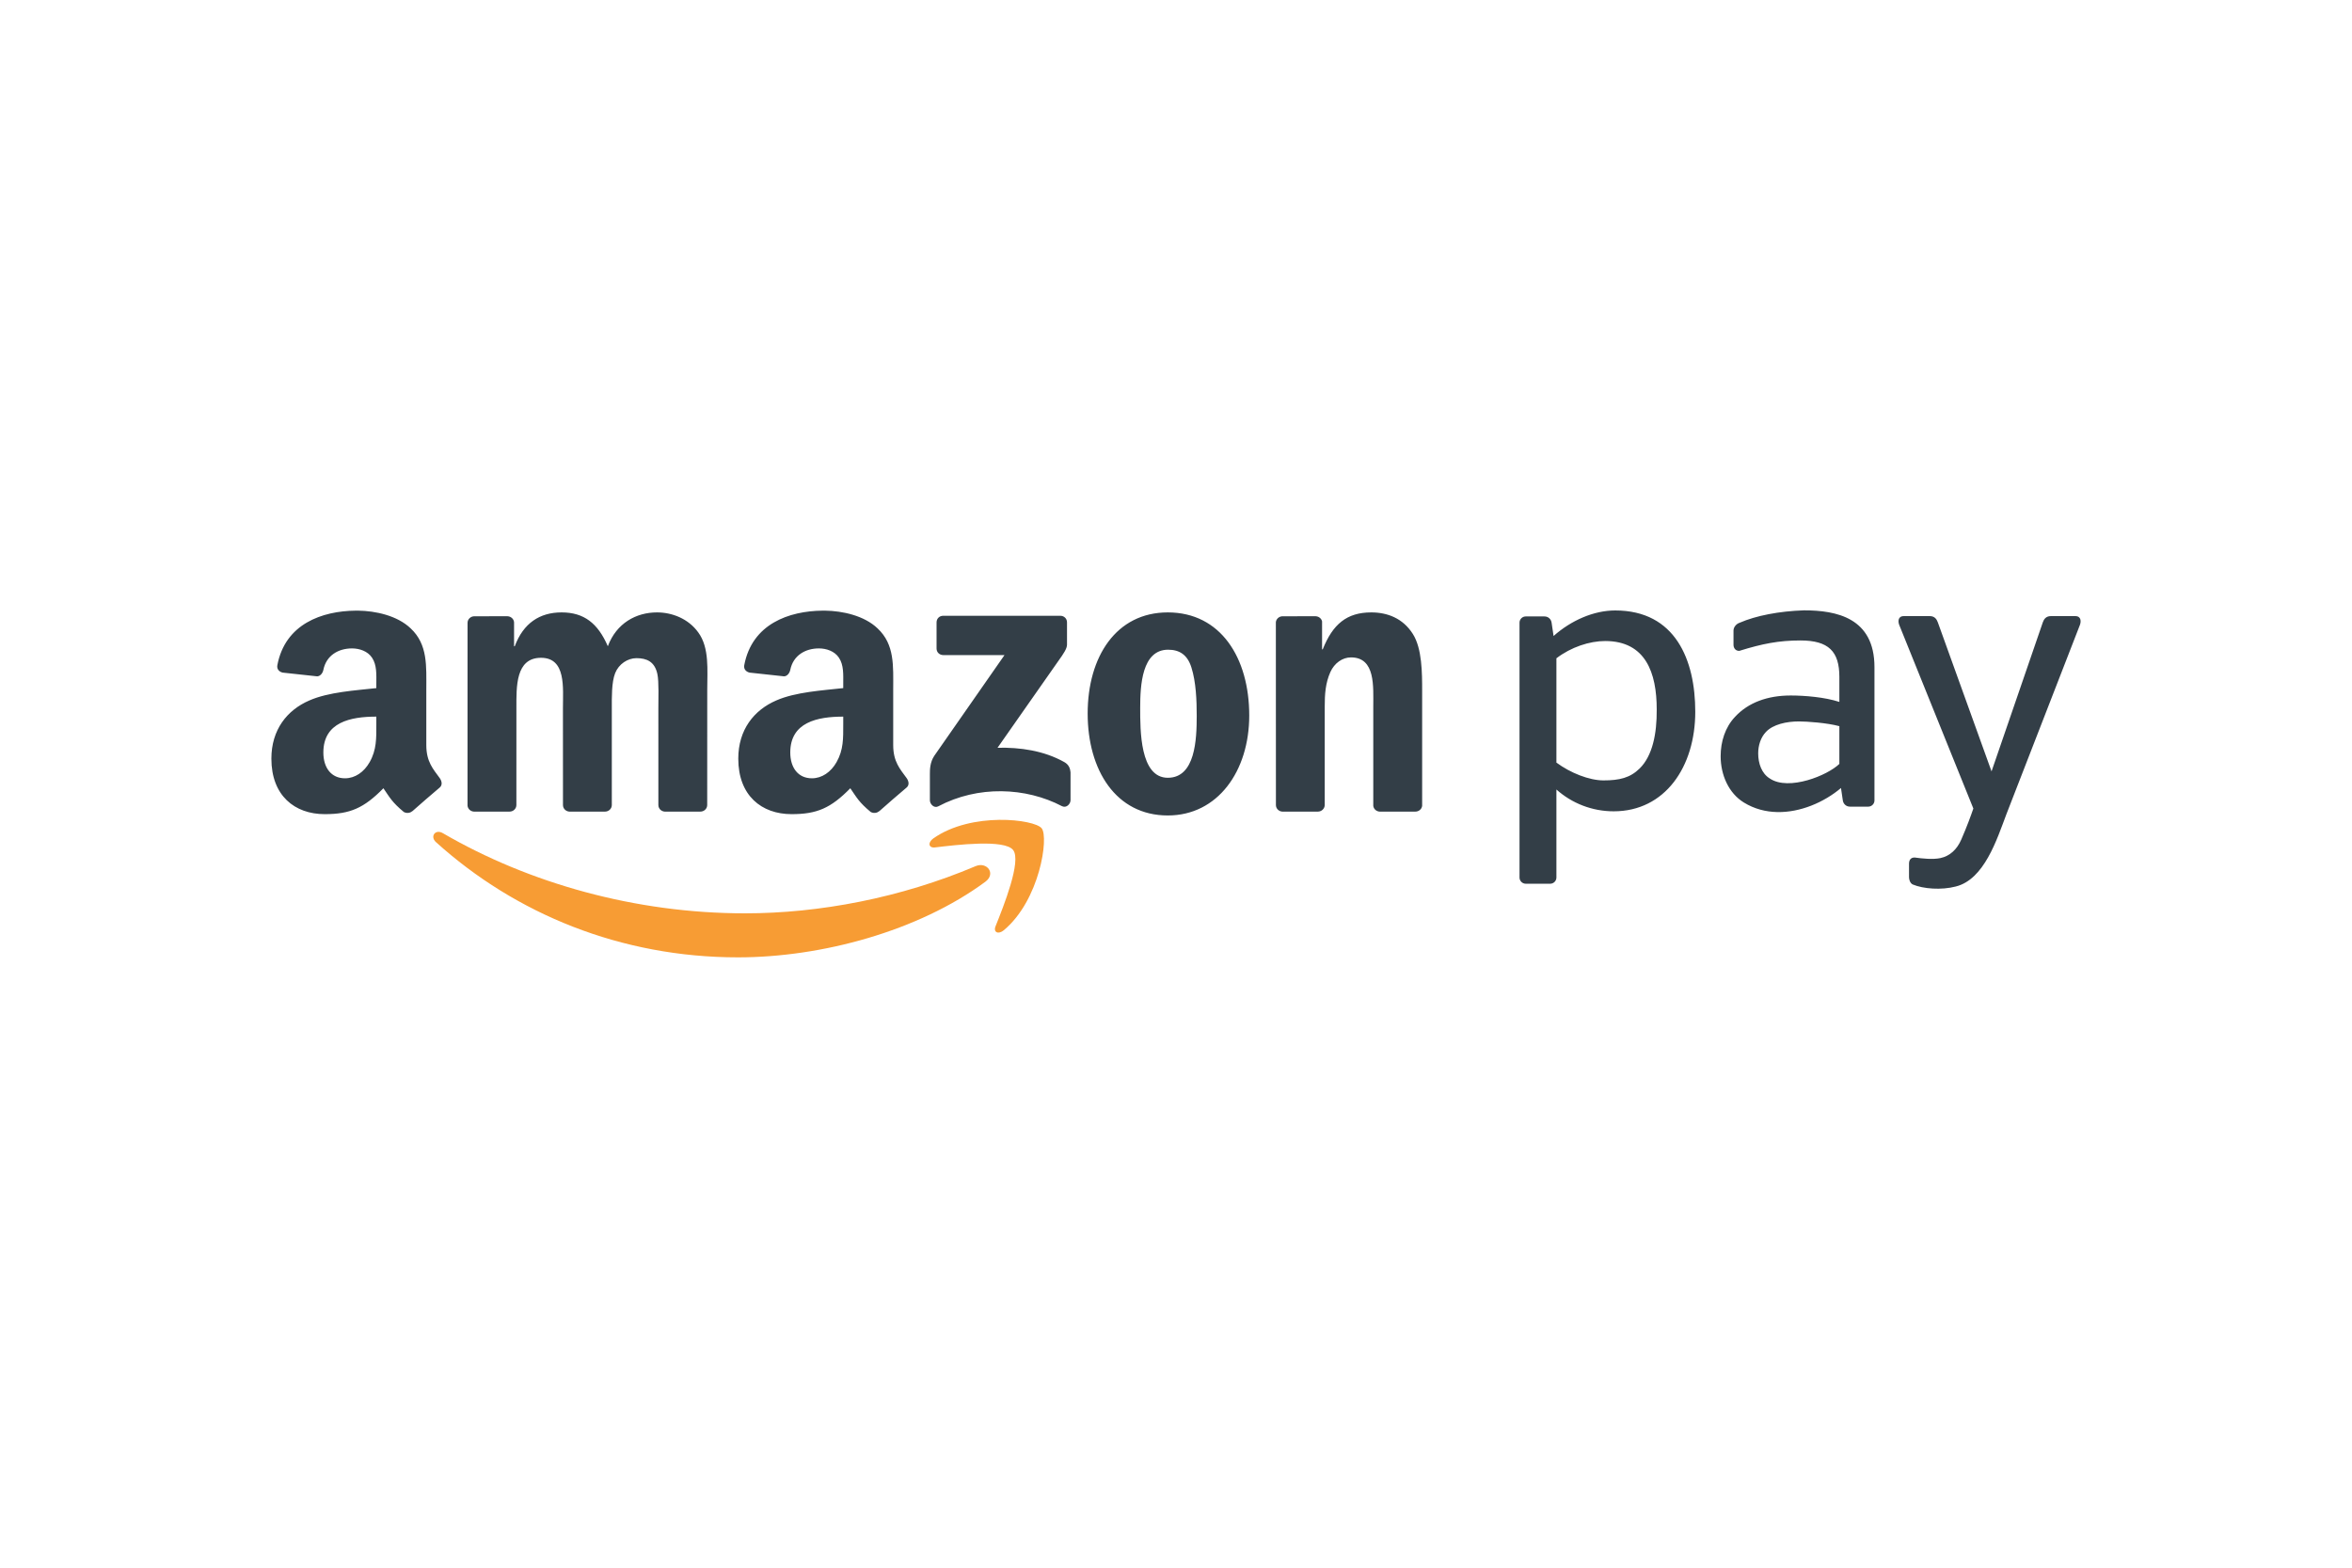
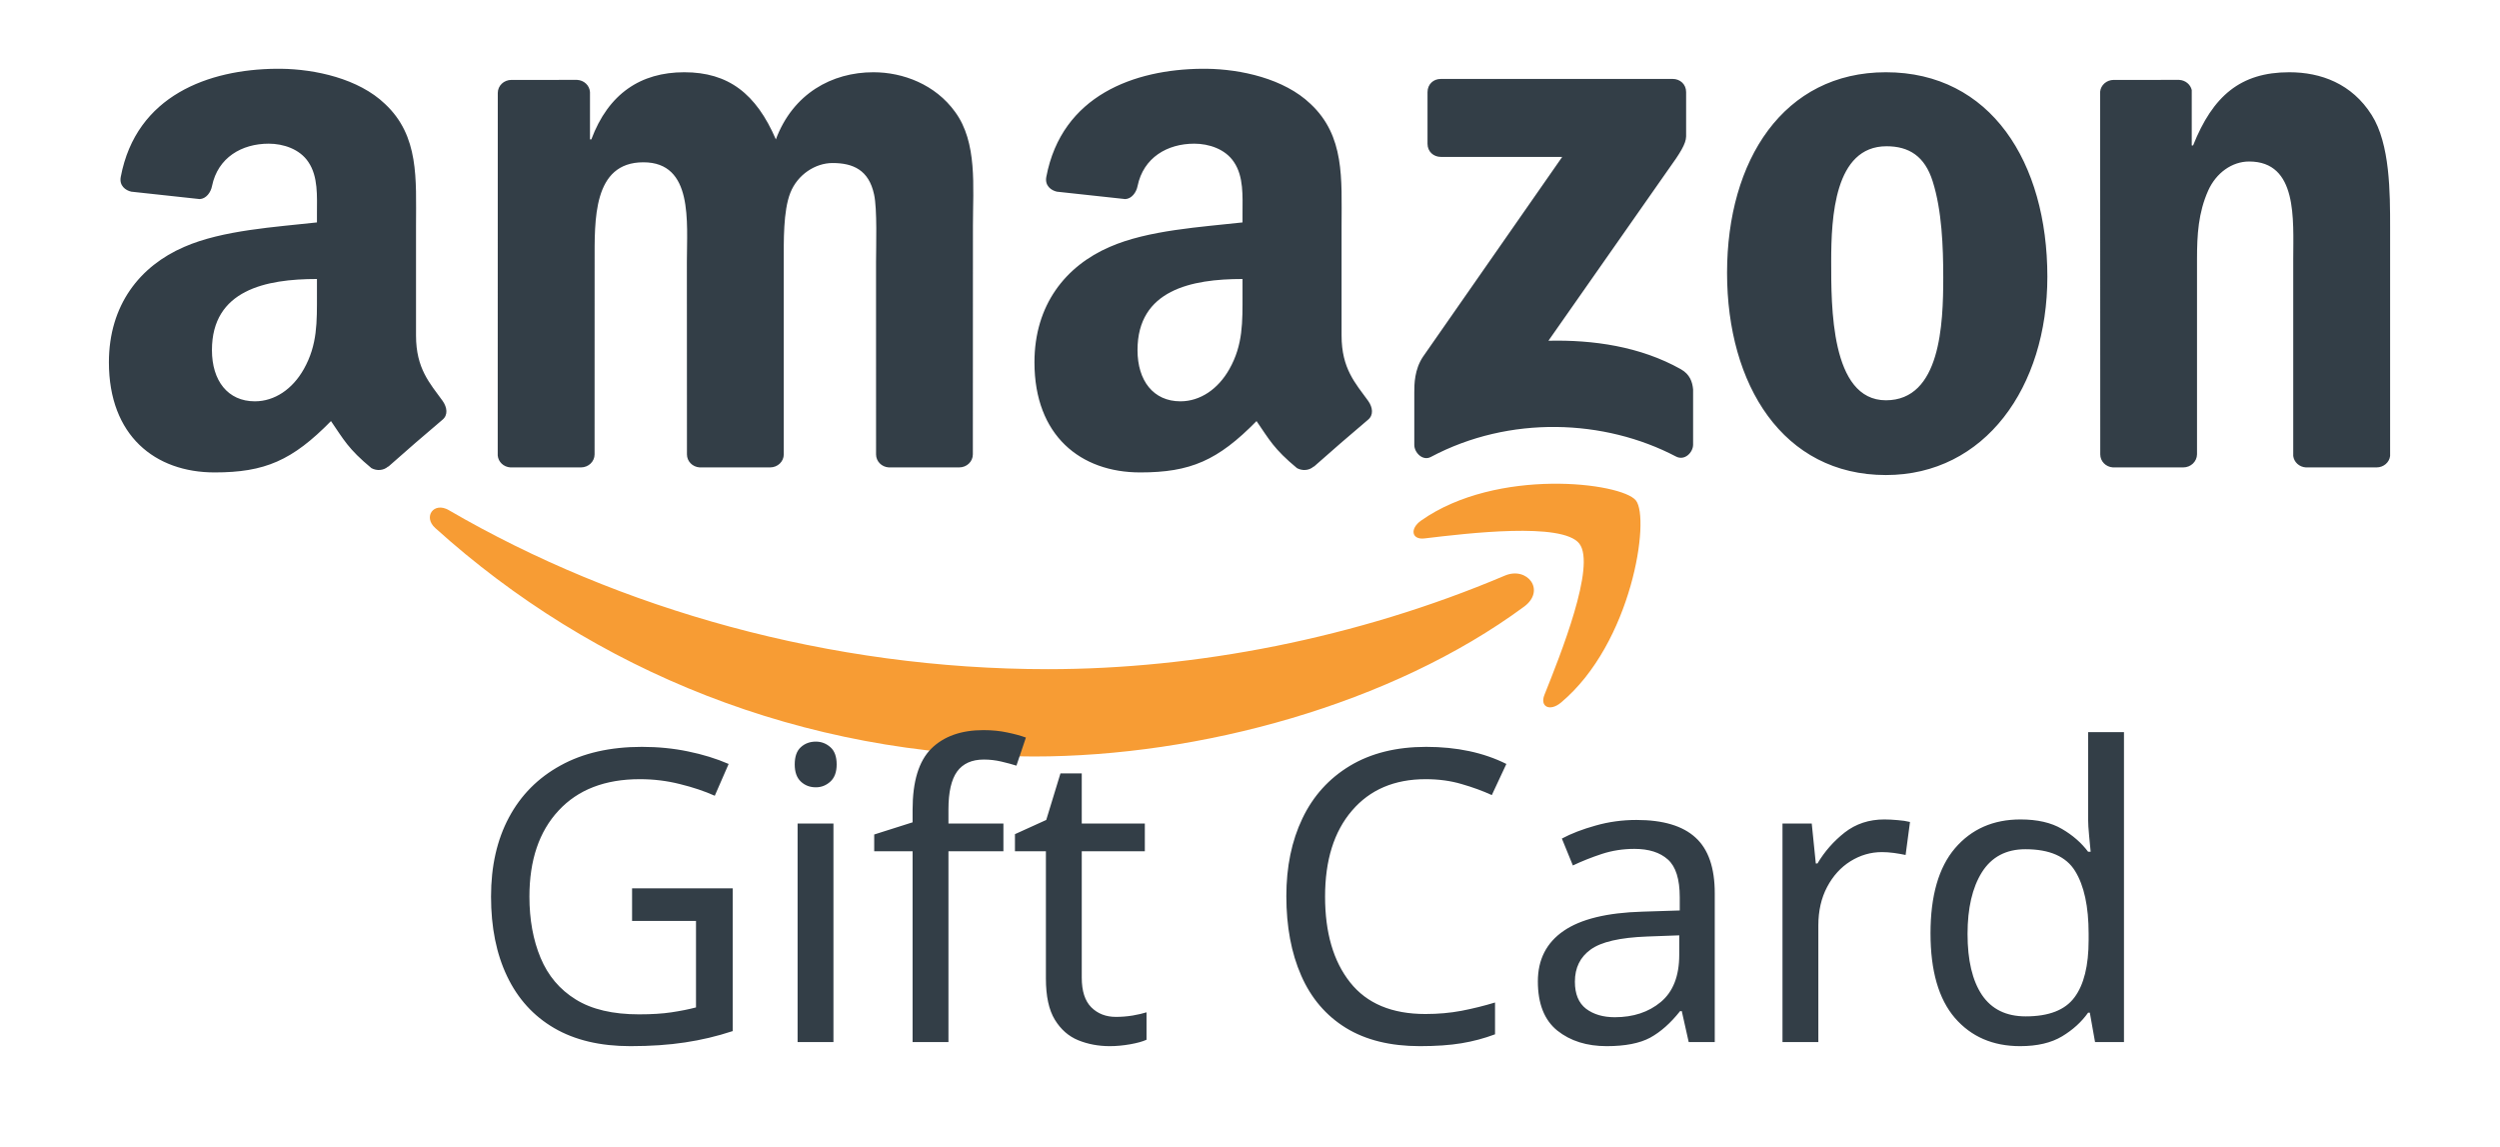
- <svg xmlns="http://www.w3.org/2000/svg" height="800" width="1200" style="isolation:isolate" viewBox="-26.477 -8.466 229.469 50.794">
-   <defs>
+ <svg xmlns="http://www.w3.org/2000/svg" height="553.885" width="1207.42" style="isolation:isolate" viewBox="-26.477 -8.466 230.888 35.168" version="1.1" id="svg15">
+   <defs id="defs5">
    <clipPath id="a">
-       <path d="M0 0h176.515v33.863H0z" />
+       <path d="M 0,0 H 176.515 V 33.863 H 0 Z" id="path2" />
    </clipPath>
  </defs>
-   <g clip-path="url(#a)" fill-rule="evenodd">
-     <path fill="#F79C34" d="M69.652 26.489c-6.523 4.814-15.98 7.374-24.124 7.374-11.413 0-21.691-4.219-29.469-11.242-.61-.552-.066-1.305.668-.878 8.391 4.883 18.769 7.824 29.486 7.824 7.23 0 15.178-1.501 22.491-4.603 1.103-.467 2.028.727.948 1.525z" />
-     <path fill="#F79C34" d="M72.367 23.389c-.835-1.068-5.515-.506-7.618-.254-.637.077-.736-.48-.162-.883 3.734-2.623 9.853-1.866 10.564-.987.716.885-.189 7.02-3.687 9.947-.539.45-1.051.21-.812-.384.788-1.967 2.55-6.369 1.715-7.439z" />
-     <path fill="#333E47" d="M64.897 3.724V1.176c.002-.388.294-.646.646-.645L76.965.53c.365 0 .659.265.659.643v2.185c-.004.367-.313.845-.86 1.604l-5.917 8.448c2.196-.051 4.519.278 6.515 1.399.45.253.571.628.606.995v2.719c0 .375-.41.808-.842.583-3.515-1.842-8.18-2.043-12.068.022-.397.212-.812-.216-.812-.591v-2.585c0-.413.008-1.121.425-1.751l6.854-9.834-5.968-.001c-.365 0-.658-.26-.66-.642zM23.233 19.641h-3.475c-.331-.021-.595-.269-.622-.587l.003-17.835c0-.356.3-.641.671-.641l3.236-.001c.338.017.61.273.631.599v2.328h.066c.843-2.252 2.432-3.303 4.573-3.303 2.173 0 3.536 1.051 4.509 3.303.843-2.252 2.757-3.303 4.8-3.303 1.46 0 3.049.601 4.022 1.952 1.103 1.502.877 3.678.877 5.592L42.52 19c0 .355-.299.641-.67.641h-3.47c-.35-.022-.624-.298-.624-.64l-.001-9.455c0-.75.065-2.626-.098-3.339-.259-1.202-1.037-1.54-2.042-1.54-.844 0-1.72.563-2.077 1.463-.357.902-.324 2.402-.324 3.416V19c0 .355-.3.641-.67.641h-3.471c-.349-.022-.624-.298-.624-.64l-.004-9.455c0-1.989.325-4.915-2.14-4.915-2.498 0-2.4 2.851-2.4 4.915L23.903 19c0 .355-.3.641-.67.641zM87.488 3.842c-2.562 0-2.724 3.489-2.724 5.666 0 2.177-.032 6.831 2.693 6.831 2.692 0 2.822-3.753 2.822-6.042 0-1.501-.066-3.303-.52-4.729-.389-1.239-1.168-1.726-2.271-1.726zM87.457.201c5.157 0 7.946 4.43 7.946 10.059 0 5.44-3.081 9.757-7.946 9.757-5.061 0-7.818-4.429-7.818-9.945 0-5.555 2.789-9.871 7.818-9.871zm14.635 19.44h-3.463c-.347-.022-.623-.298-.623-.64L98 1.16c.03-.327.318-.582.668-.582l3.223-.001c.304.016.554.222.618.499v2.728h.065c.974-2.44 2.335-3.603 4.735-3.603 1.557 0 3.082.563 4.055 2.102.908 1.426.908 3.827.908 5.554V19.08c-.038.316-.322.561-.666.561h-3.483c-.322-.02-.581-.257-.619-.561V9.397c0-1.952.228-4.805-2.173-4.805-.843 0-1.622.563-2.011 1.426-.487 1.089-.552 2.177-.552 3.379V19c-.006.355-.306.641-.676.641zm-42.798-.044c-.229.206-.56.22-.82.081-1.154-.959-1.361-1.402-1.992-2.316-1.907 1.943-3.258 2.526-5.729 2.526-2.925 0-5.201-1.806-5.201-5.416 0-2.821 1.529-4.739 3.706-5.679 1.885-.828 4.518-.978 6.534-1.204v-.451c0-.829.065-1.805-.423-2.52-.423-.64-1.235-.903-1.95-.903-1.326 0-2.503.679-2.793 2.086-.061.313-.289.624-.603.64l-3.369-.365c-.284-.065-.6-.293-.519-.727C46.9 1.32 50.498.064 53.768.03h.258c1.674.021 3.812.48 5.114 1.729 1.691 1.58 1.527 3.686 1.527 5.981v5.413c0 1.629.677 2.343 1.312 3.22.223.317.272.692-.011.924-.71.595-1.971 1.69-2.664 2.308zm-3.502-8.472c0 1.354.032 2.482-.65 3.686-.553.977-1.431 1.579-2.406 1.579-1.332 0-2.112-1.015-2.112-2.52 0-2.96 2.654-3.498 5.168-3.498zm-42.049 8.472c-.23.206-.562.22-.821.081-1.155-.959-1.362-1.402-1.992-2.316-1.908 1.943-3.258 2.526-5.729 2.526C2.276 19.888 0 18.082 0 14.472c0-2.821 1.527-4.739 3.706-5.679 1.885-.828 4.518-.978 6.533-1.204v-.451c0-.829.066-1.805-.422-2.52-.423-.64-1.236-.903-1.95-.903-1.326 0-2.505.679-2.793 2.086-.06.313-.289.624-.604.64l-3.368-.365c-.285-.065-.601-.293-.519-.727C1.346 1.32 4.945.064 8.216.03h.258c1.674.021 3.812.48 5.114 1.729 1.69 1.58 1.527 3.686 1.527 5.981v5.413c0 1.629.677 2.343 1.312 3.22.221.317.272.692-.011.924-.71.595-1.972 1.69-2.665 2.308zm-3.504-8.472c0 1.354.033 2.482-.65 3.686-.552.977-1.43 1.579-2.406 1.579-1.332 0-2.112-1.015-2.112-2.52 0-2.96 2.655-3.498 5.168-3.498zm149.534 14.914v-1.31c0-.373.183-.63.572-.607.726.103 1.753.206 2.482.056.952-.198 1.635-.873 2.039-1.798.569-1.302.946-2.352 1.184-3.041l-7.229-17.908c-.122-.304-.158-.868.449-.868h2.527c.482 0 .678.306.786.606l5.241 14.546 5.003-14.546c.102-.298.307-.606.785-.606h2.383c.603 0 .569.563.449.868l-7.171 18.467c-.928 2.458-2.164 6.373-4.948 7.053-1.396.365-3.157.233-4.191-.2-.261-.131-.361-.481-.361-.712zm-3.371-7.489c0 .333-.273.606-.608.606h-1.782c-.385 0-.648-.278-.697-.606l-.179-1.213c-.819.693-1.824 1.302-2.914 1.726-2.096.814-4.512.949-6.56-.309-1.481-.909-2.267-2.686-2.267-4.519 0-1.418.437-2.824 1.406-3.845 1.293-1.395 3.167-2.08 5.43-2.08 1.367 0 3.323.161 4.746.626V6.495c0-2.482-1.045-3.556-3.8-3.556-2.106 0-3.717.318-5.959 1.015-.359.012-.569-.261-.569-.594V1.968c0-.334.285-.657.594-.755C144.844.515 147.112.08 149.523 0c3.143 0 6.879.709 6.879 5.543zm-3.425-3.564v-3.683c-1.196-.327-3.175-.463-3.941-.463-1.21 0-2.535.286-3.227 1.031-.517.546-.751 1.33-.751 2.088 0 .98.339 1.963 1.131 2.449.92.625 2.347.549 3.688.168 1.289-.366 2.499-1.013 3.1-1.59zm-22.85-11.992c3.954 0 5.031 3.109 5.031 6.669.022 2.4-.419 4.54-1.662 5.765-.93.917-1.969 1.167-3.533 1.167-1.392 0-3.223-.726-4.591-1.737V4.679c1.424-1.094 3.241-1.685 4.755-1.685zm-5.361 23.684h-2.387c-.334 0-.607-.273-.607-.606V1.201c0-.333.273-.606.607-.606h1.827c.384 0 .647.278.696.606l.192 1.303c1.711-1.519 3.914-2.493 6.013-2.493 5.879 0 7.812 4.844 7.812 9.881 0 5.389-2.957 9.719-7.958 9.719-2.106 0-4.075-.777-5.589-2.127v8.588c0 .333-.273.606-.606.606z" />
+   <g clip-path="url(#a)" fill-rule="evenodd" id="g13" transform="matrix(1.877284,0,0,1.877284,-16.41516,-37.54464)">
+     <path fill="#f79c34" d="m 69.652,26.489 c -6.523,4.814 -15.98,7.374 -24.124,7.374 -11.413,0 -21.691,-4.219 -29.469,-11.242 -0.61,-0.552 -0.066,-1.305 0.668,-0.878 8.391,4.883 18.769,7.824 29.486,7.824 7.23,0 15.178,-1.501 22.491,-4.603 1.103,-0.467 2.028,0.727 0.948,1.525 z" id="path7" />
+     <path fill="#f79c34" d="m 72.367,23.389 c -0.835,-1.068 -5.515,-0.506 -7.618,-0.254 -0.637,0.077 -0.736,-0.48 -0.162,-0.883 3.734,-2.623 9.853,-1.866 10.564,-0.987 0.716,0.885 -0.189,7.02 -3.687,9.947 -0.539,0.45 -1.051,0.21 -0.812,-0.384 0.788,-1.967 2.55,-6.369 1.715,-7.439 z" id="path9" />
+     <path fill="#333e47" d="M 64.897,3.724 V 1.176 C 64.899,0.788 65.191,0.53 65.543,0.531 L 76.965,0.53 c 0.365,0 0.659,0.265 0.659,0.643 v 2.185 c -0.004,0.367 -0.313,0.845 -0.86,1.604 l -5.917,8.448 c 2.196,-0.051 4.519,0.278 6.515,1.399 0.45,0.253 0.571,0.628 0.606,0.995 v 2.719 c 0,0.375 -0.41,0.808 -0.842,0.583 -3.515,-1.842 -8.18,-2.043 -12.068,0.022 -0.397,0.212 -0.812,-0.216 -0.812,-0.591 v -2.585 c 0,-0.413 0.008,-1.121 0.425,-1.751 L 71.525,4.367 65.557,4.366 c -0.365,0 -0.658,-0.26 -0.66,-0.642 z M 23.233,19.641 H 19.758 C 19.427,19.62 19.163,19.372 19.136,19.054 L 19.139,1.219 c 0,-0.356 0.3,-0.641 0.671,-0.641 l 3.236,-0.001 c 0.338,0.017 0.61,0.273 0.631,0.599 v 2.328 h 0.066 c 0.843,-2.252 2.432,-3.303 4.573,-3.303 2.173,0 3.536,1.051 4.509,3.303 0.843,-2.252 2.757,-3.303 4.8,-3.303 1.46,0 3.049,0.601 4.022,1.952 1.103,1.502 0.877,3.678 0.877,5.592 L 42.52,19 c 0,0.355 -0.299,0.641 -0.67,0.641 h -3.47 c -0.35,-0.022 -0.624,-0.298 -0.624,-0.64 L 37.755,9.546 c 0,-0.75 0.065,-2.626 -0.098,-3.339 -0.259,-1.202 -1.037,-1.54 -2.042,-1.54 -0.844,0 -1.72,0.563 -2.077,1.463 -0.357,0.902 -0.324,2.402 -0.324,3.416 V 19 c 0,0.355 -0.3,0.641 -0.67,0.641 h -3.471 c -0.349,-0.022 -0.624,-0.298 -0.624,-0.64 L 28.445,9.546 c 0,-1.989 0.325,-4.915 -2.14,-4.915 -2.498,0 -2.4,2.851 -2.4,4.915 L 23.903,19 c 0,0.355 -0.3,0.641 -0.67,0.641 z M 87.488,3.842 c -2.562,0 -2.724,3.489 -2.724,5.666 0,2.177 -0.032,6.831 2.693,6.831 2.692,0 2.822,-3.753 2.822,-6.042 0,-1.501 -0.066,-3.303 -0.52,-4.729 C 89.37,4.329 88.591,3.842 87.488,3.842 Z M 87.457,0.201 c 5.157,0 7.946,4.43 7.946,10.059 0,5.44 -3.081,9.757 -7.946,9.757 -5.061,0 -7.818,-4.429 -7.818,-9.945 0,-5.555 2.789,-9.871 7.818,-9.871 z m 14.635,19.44 h -3.463 c -0.347,-0.022 -0.623,-0.298 -0.623,-0.64 L 98,1.16 c 0.03,-0.327 0.318,-0.582 0.668,-0.582 l 3.223,-0.001 c 0.304,0.016 0.554,0.222 0.618,0.499 v 2.728 h 0.065 c 0.974,-2.44 2.335,-3.603 4.735,-3.603 1.557,0 3.082,0.563 4.055,2.102 0.908,1.426 0.908,3.827 0.908,5.554 V 19.08 c -0.038,0.316 -0.322,0.561 -0.666,0.561 h -3.483 c -0.322,-0.02 -0.581,-0.257 -0.619,-0.561 V 9.397 c 0,-1.952 0.228,-4.805 -2.173,-4.805 -0.843,0 -1.622,0.563 -2.011,1.426 -0.487,1.089 -0.552,2.177 -0.552,3.379 V 19 c -0.006,0.355 -0.306,0.641 -0.676,0.641 z M 59.294,19.597 c -0.229,0.206 -0.56,0.22 -0.82,0.081 -1.154,-0.959 -1.361,-1.402 -1.992,-2.316 -1.907,1.943 -3.258,2.526 -5.729,2.526 -2.925,0 -5.201,-1.806 -5.201,-5.416 0,-2.821 1.529,-4.739 3.706,-5.679 1.885,-0.828 4.518,-0.978 6.534,-1.204 V 7.138 c 0,-0.829 0.065,-1.805 -0.423,-2.52 -0.423,-0.64 -1.235,-0.903 -1.95,-0.903 -1.326,0 -2.503,0.679 -2.793,2.086 -0.061,0.313 -0.289,0.624 -0.603,0.64 L 46.654,6.076 C 46.37,6.011 46.054,5.783 46.135,5.349 46.9,1.32 50.498,0.064 53.768,0.03 h 0.258 c 1.674,0.021 3.812,0.48 5.114,1.729 1.691,1.58 1.527,3.686 1.527,5.981 v 5.413 c 0,1.629 0.677,2.343 1.312,3.22 0.223,0.317 0.272,0.692 -0.011,0.924 -0.71,0.595 -1.971,1.69 -2.664,2.308 z m -3.502,-8.472 c 0,1.354 0.032,2.482 -0.65,3.686 -0.553,0.977 -1.431,1.579 -2.406,1.579 -1.332,0 -2.112,-1.015 -2.112,-2.52 0,-2.96 2.654,-3.498 5.168,-3.498 z m -42.049,8.472 c -0.23,0.206 -0.562,0.22 -0.821,0.081 C 11.767,18.719 11.56,18.276 10.93,17.362 9.022,19.305 7.672,19.888 5.201,19.888 2.276,19.888 0,18.082 0,14.472 0,11.651 1.527,9.733 3.706,8.793 5.591,7.965 8.224,7.815 10.239,7.589 V 7.138 c 0,-0.829 0.066,-1.805 -0.422,-2.52 C 9.394,3.978 8.581,3.715 7.867,3.715 6.541,3.715 5.362,4.394 5.074,5.801 5.014,6.114 4.785,6.425 4.47,6.441 L 1.102,6.076 C 0.817,6.011 0.501,5.783 0.583,5.349 1.346,1.32 4.945,0.064 8.216,0.03 h 0.258 c 1.674,0.021 3.812,0.48 5.114,1.729 1.69,1.58 1.527,3.686 1.527,5.981 v 5.413 c 0,1.629 0.677,2.343 1.312,3.22 0.221,0.317 0.272,0.692 -0.011,0.924 -0.71,0.595 -1.972,1.69 -2.665,2.308 z m -3.504,-8.472 c 0,1.354 0.033,2.482 -0.65,3.686 -0.552,0.977 -1.43,1.579 -2.406,1.579 -1.332,0 -2.112,-1.015 -2.112,-2.52 0,-2.96 2.655,-3.498 5.168,-3.498 z" id="path11" />
  </g>
+   <text xml:space="preserve" style="font-style:normal;font-weight:normal;font-size:37.663px;line-height:1.25;font-family:sans-serif;fill:#333e47;fill-opacity:1;stroke:none;stroke-width:0.392" x="16.594" y="52.402" id="text1485">
+     <tspan id="tspan1483" style="font-style:normal;font-variant:normal;font-weight:normal;font-stretch:normal;font-size:37.663px;font-family:Dyuthi;-inkscape-font-specification:Dyuthi;stroke-width:0.392;fill:#333e47;fill-opacity:1" x="16.594" y="52.402">Gift Card</tspan>
+   </text>
</svg>
